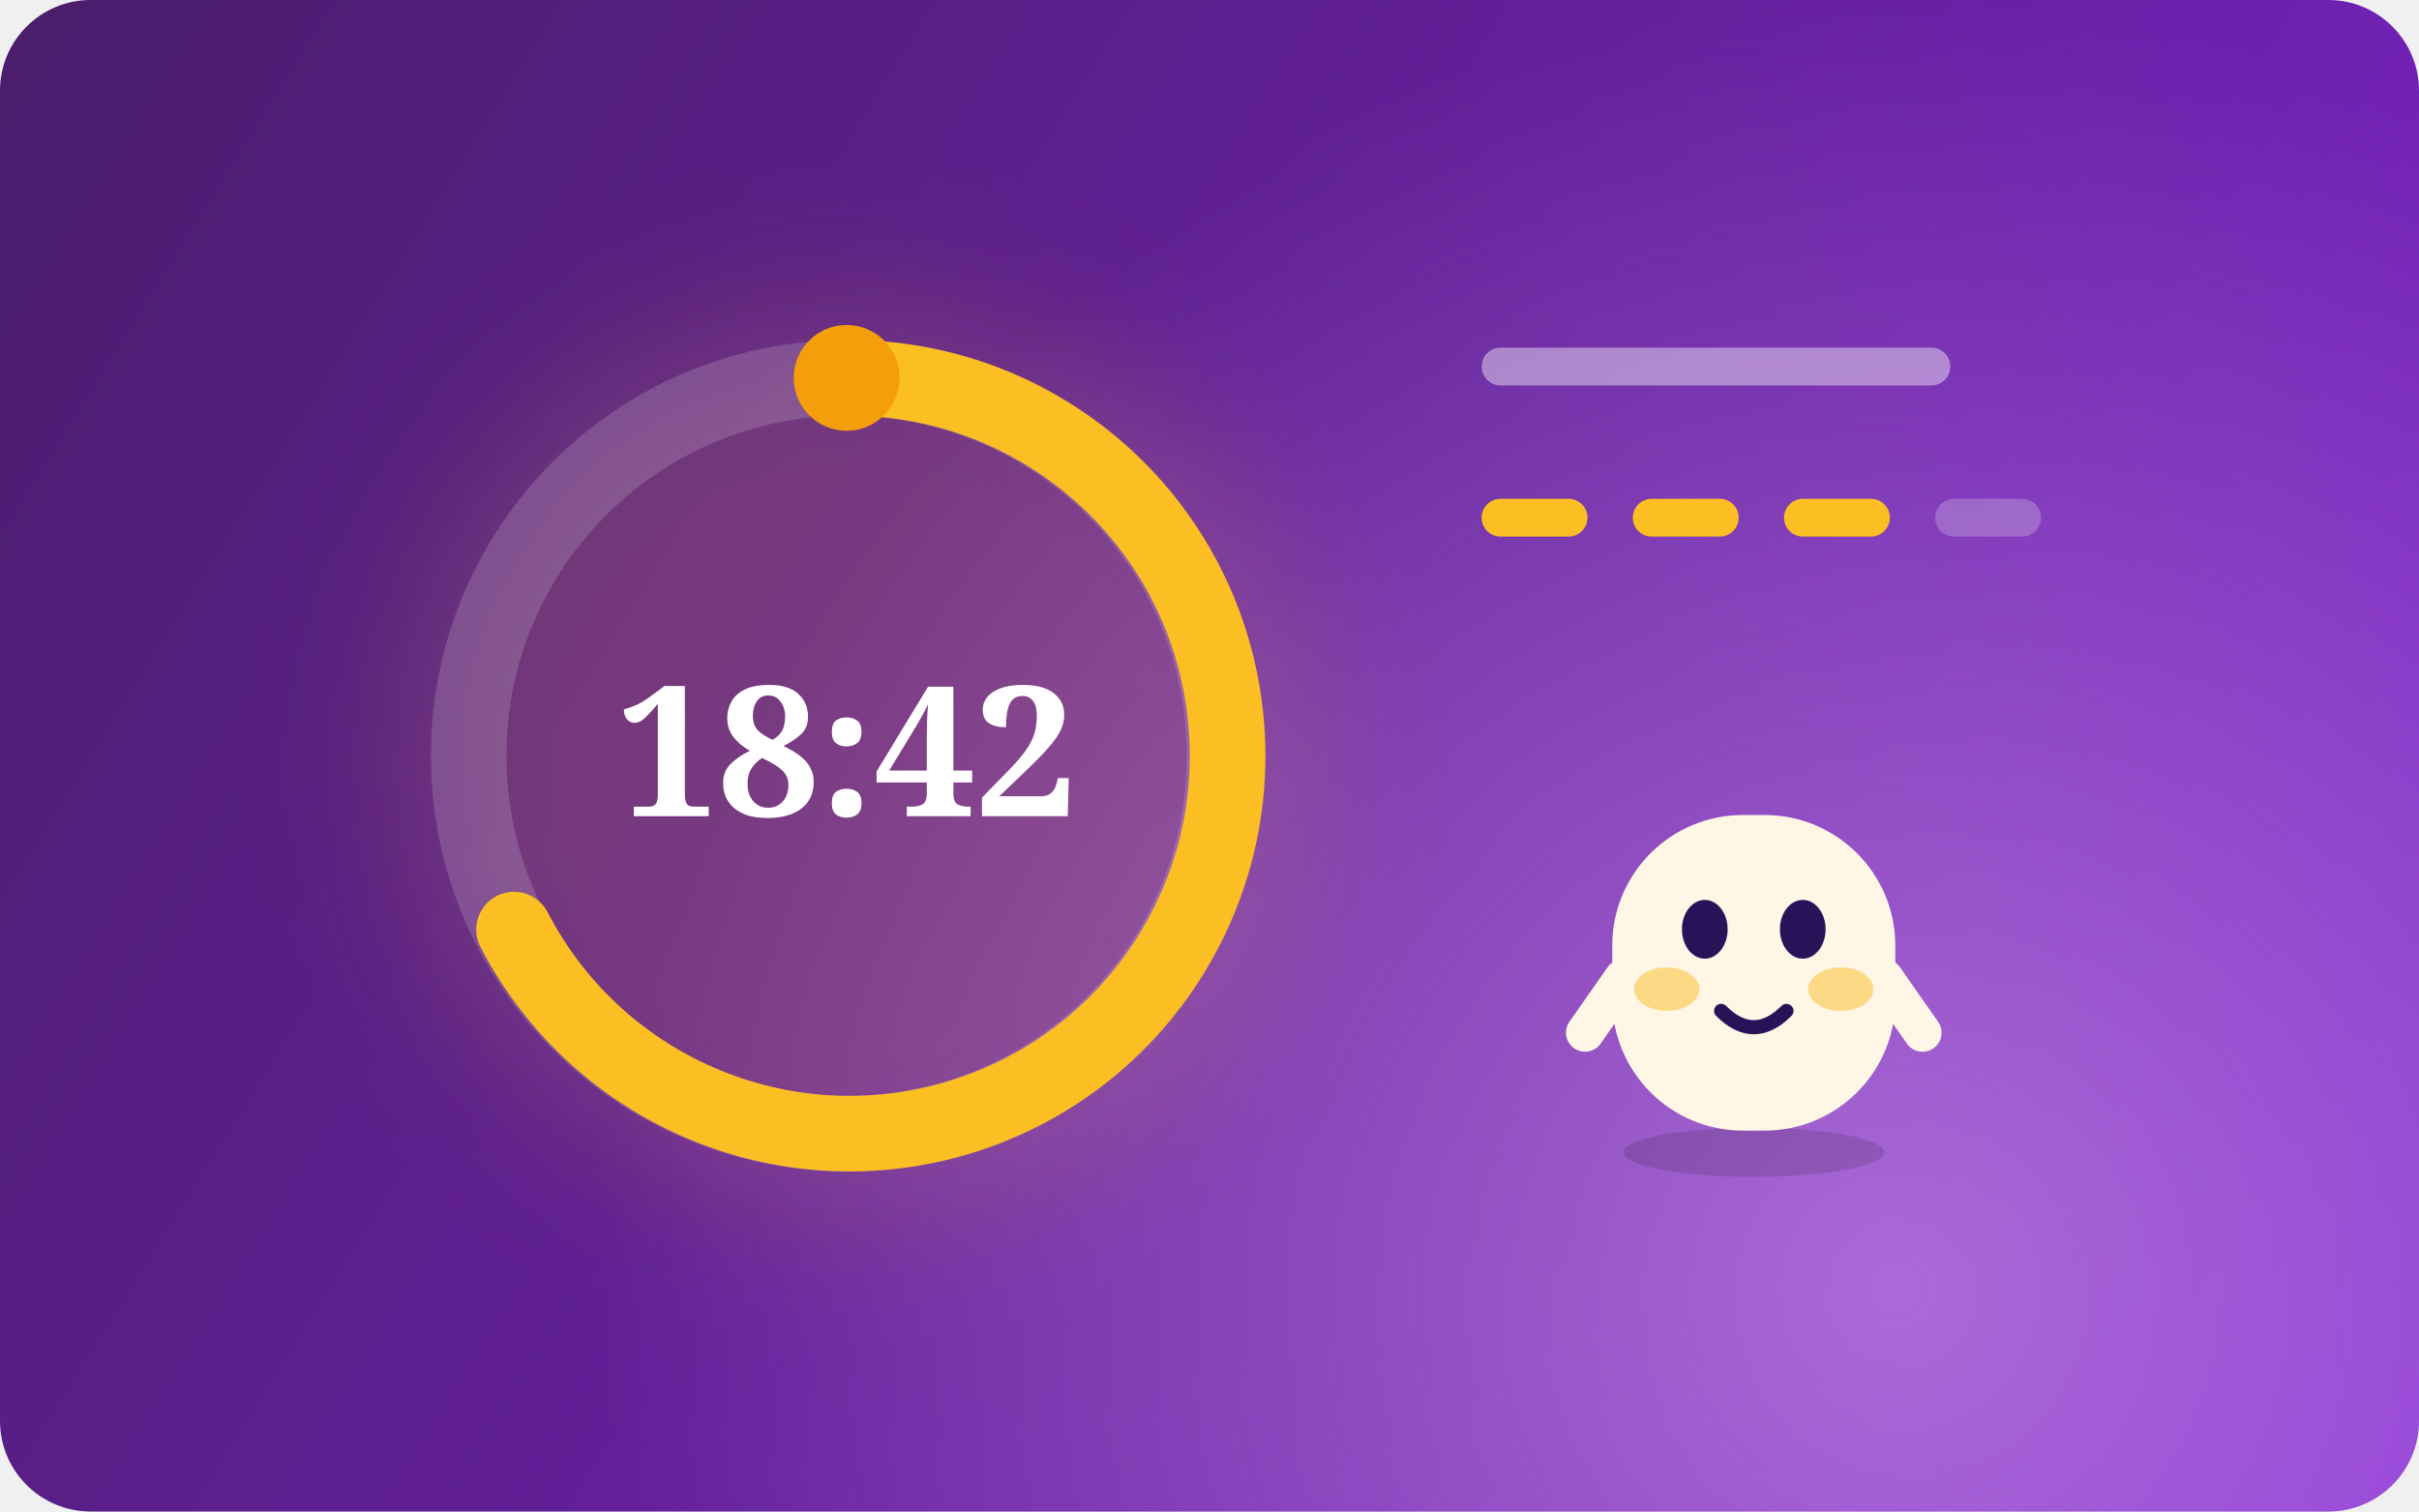
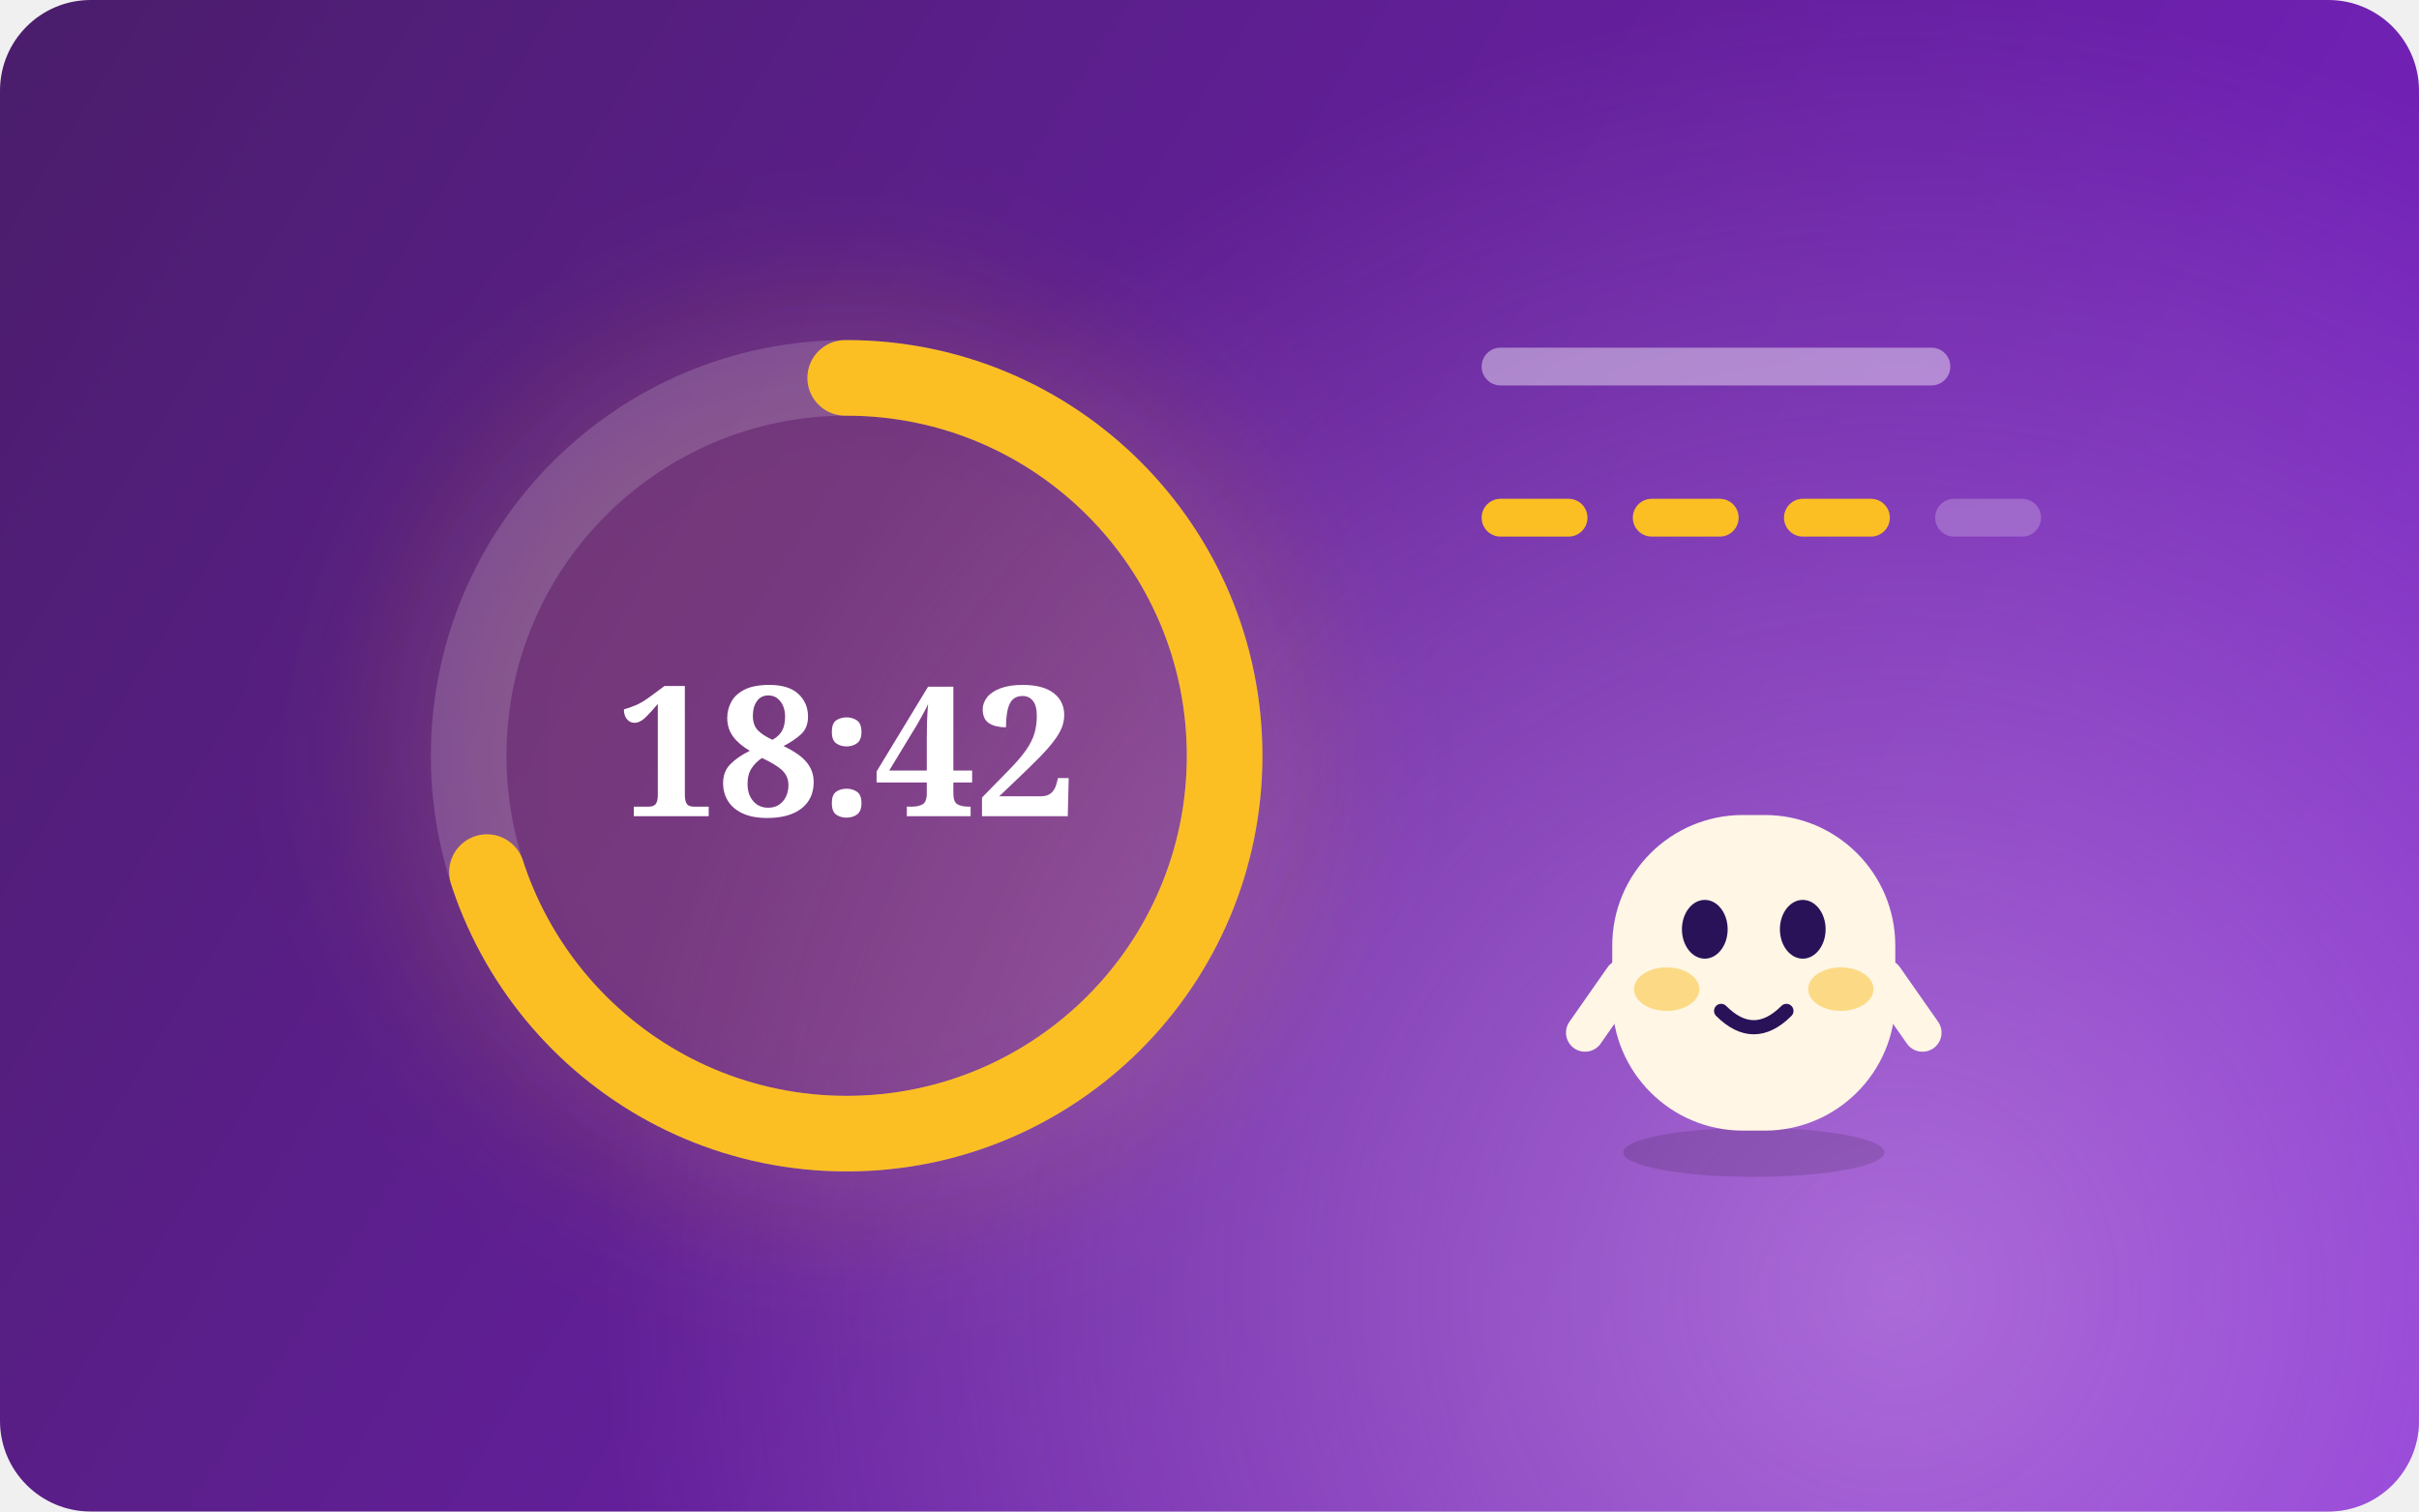
<svg xmlns="http://www.w3.org/2000/svg" width="320" height="200" viewBox="0 0 320 200" fill="none" role="img">
  <defs>
    <linearGradient id="g5" x1="0" y1="0" x2="320" y2="200" gradientUnits="userSpaceOnUse">
      <stop stop-color="#4A1D6B" />
      <stop offset="1" stop-color="#7E22CE" />
    </linearGradient>
    <radialGradient id="o5" cx="0" cy="0" r="1" gradientUnits="userSpaceOnUse" gradientTransform="translate(250 170) scale(170)">
      <stop stop-color="#F5D0FE" stop-opacity="0.42" />
      <stop offset="1" stop-color="#F5D0FE" stop-opacity="0" />
    </radialGradient>
    <linearGradient id="s5" x1="0" y1="0" x2="0" y2="1">
      <stop stop-color="#fff" stop-opacity="0.22" />
      <stop offset="1" stop-color="#fff" stop-opacity="0.06" />
    </linearGradient>
    <filter id="b5" x="-60%" y="-60%" width="220%" height="220%">
      <feGaussianBlur stdDeviation="10" />
    </filter>
    <clipPath id="c5">
      <rect width="320" height="200" rx="12" />
    </clipPath>
  </defs>
  <style>
-       .fl5 { transform-box: fill-box; transform-origin: center;
-              animation: f5 3.6s ease-in-out 2.0s infinite; }
-       @keyframes f5 { 0%,100% { transform: translateY(0) } 50% { transform: translateY(-5px) } }
+       .fl5 { transform-box: fill-box; transform-origin: center bottom;
+              animation: f5 2.6s ease-in-out 1.6s infinite; }
+       @keyframes f5 {
+         0%,100% { transform: translateY(0) scale(1,1) }
+         30%     { transform: translateY(-7px) scale(0.98,1.03) }
+         60%     { transform: translateY(0) scale(1.03,0.97) }
+         80%     { transform: translateY(-2px) scale(1,1) }
+       }
+       .wv5 { transform-box: fill-box; transform-origin: 0% 100%;
+              animation: w5 1.1s ease-in-out 1.6s infinite; }
+       @keyframes w5 { 0%,100% { transform: rotate(-4deg) } 50% { transform: rotate(20deg) } }
      .ey5 { transform-box: fill-box; transform-origin: center;
-              animation: b5 5.4s ease-in-out 1.6s infinite; }
-       @keyframes b5 { 0%,93%,100% { transform: scaleY(1) } 96% { transform: scaleY(0.12) } }
+              animation: b5 4.2s ease-in-out 1.6s infinite; }
+       @keyframes b5 { 0%,90%,100% { transform: scaleY(1) } 94% { transform: scaleY(0.1) } }
      .pl5 { transform-box: fill-box; transform-origin: center;
-              animation: p5 2.8s ease-in-out infinite; }
-       @keyframes p5 { 0%,100% { opacity: .55 } 50% { opacity: 1 } }
+              animation: p5 1.8s ease-in-out infinite; }
+       @keyframes p5 { 0%,100% { opacity: .45; transform: scale(.86) } 50% { opacity: 1; transform: scale(1.12) } }
+       .gr5 { transform-box: fill-box; transform-origin: center bottom;
+              animation: g5 3.4s cubic-bezier(.34,1.4,.5,1) infinite; }
+       @keyframes g5 { 0% { transform: scaleY(.18) } 34%,100% { transform: scaleY(1) } }
+       .dr5 { animation: d5 3.4s ease-in-out infinite; }
+       @keyframes d5 { 0% { stroke-dashoffset: 190 } 45%,100% { stroke-dashoffset: 0 } }
+       .rp5 { transform-box: fill-box; transform-origin: center;
+              animation: r5 2.6s ease-out infinite; }
+       @keyframes r5 { 0% { transform: scale(.45); opacity: .7 } 100% { transform: scale(1.15); opacity: 0 } }
+       .pop5 { transform-box: fill-box; transform-origin: center;
+               animation: o5 3.4s cubic-bezier(.34,1.6,.5,1) infinite; }
+       @keyframes o5 { 0%,18% { transform: scale(0); opacity: 0 } 34%,100% { transform: scale(1); opacity: 1 } }
+       .sw5 { animation: s5 4.2s linear infinite; }
+       @keyframes s5 { 0% { stroke-dashoffset: 314 } 100% { stroke-dashoffset: 0 } }
+       .sl5 { animation: l5 3.2s ease-in-out infinite; }
+       @keyframes l5 { 0%,12% { transform: translateX(26px); opacity: 0 } 32%,100% { transform: translateX(0); opacity: 1 } }
      @media (prefers-reduced-motion: reduce) {
-         .fl5, .ey5, .pl5 { animation: none }
+         .fl5, .wv5, .ey5, .pl5, .gr5, .dr5, .rp5, .pop5, .sw5, .sl5 {
+           animation: none; stroke-dashoffset: 0; opacity: 1; transform: none;
+         }
      }
    </style>
  <g clip-path="url(#c5)">
    <rect width="320" height="200" fill="url(#g5)" />
    <rect width="320" height="200" fill="url(#o5)" />
    <circle cx="112" cy="100" r="60" fill="#FBBF24" fill-opacity="0.16" filter="url(#b5)" />
    <circle cx="112" cy="100" r="50" stroke="#fff" stroke-opacity="0.16" stroke-width="10" fill="none" />
-     <path d="M112 50 a50 50 0 1 1 -44 73" stroke="#FBBF24" stroke-width="10" stroke-linecap="round" fill="none" />
-     <circle cx="112" cy="50" r="7" fill="#F59E0B" class="pl5" />
+     <circle class="sw5" cx="112" cy="100" r="50" stroke="#FBBF24" stroke-width="10" stroke-linecap="round" fill="none" stroke-dasharray="220 94" transform="rotate(-90 112 100)" />
    <text x="112" y="108" font-family="Georgia, serif" font-size="24" font-weight="700" fill="#fff" text-anchor="middle">18:42</text>
    <rect x="196" y="66" width="14" height="5" rx="2.5" fill="#FBBF24" fill-opacity="1" />
    <rect x="216" y="66" width="14" height="5" rx="2.5" fill="#FBBF24" fill-opacity="1" />
-     <rect x="236" y="66" width="14" height="5" rx="2.5" fill="#FBBF24" fill-opacity="1" />
+     <rect x="236" y="66" width="14" height="5" rx="2.5" fill="#FBBF24" fill-opacity="1" class="pl5" />
    <rect x="256" y="66" width="14" height="5" rx="2.5" fill="#fff" fill-opacity="0.22" />
    <rect x="196" y="46" width="62" height="5" rx="2.5" fill="#fff" fill-opacity="0.42" />
    <g transform="translate(232 128) scale(0.72)">
      <g class="fl5">
        <ellipse cx="0" cy="34" rx="24" ry="4.5" fill="#000" fill-opacity="0.13" />
        <path d="M-24 2 L-31 12" stroke="#FFF6E6" stroke-width="7" stroke-linecap="round" />
        <path d="M24 2 L31 12" stroke="#FFF6E6" stroke-width="7" stroke-linecap="round" />
        <rect x="-26" y="-28" width="52" height="58" rx="24" fill="#FFF6E6" />
        <ellipse cx="-16" cy="4" rx="6" ry="4" fill="#FBBF24" fill-opacity="0.5" />
        <ellipse cx="16" cy="4" rx="6" ry="4" fill="#FBBF24" fill-opacity="0.5" />
        <ellipse class="ey5" cx="-9" cy="-7" rx="4.2" ry="5.4" fill="#2A1259" />
        <ellipse class="ey5" cx="9" cy="-7" rx="4.2" ry="5.4" fill="#2A1259" />
        <path d="M-6 8 q6 6 12 0" stroke="#2A1259" stroke-width="2.6" stroke-linecap="round" fill="none" />
      </g>
    </g>
  </g>
</svg>
